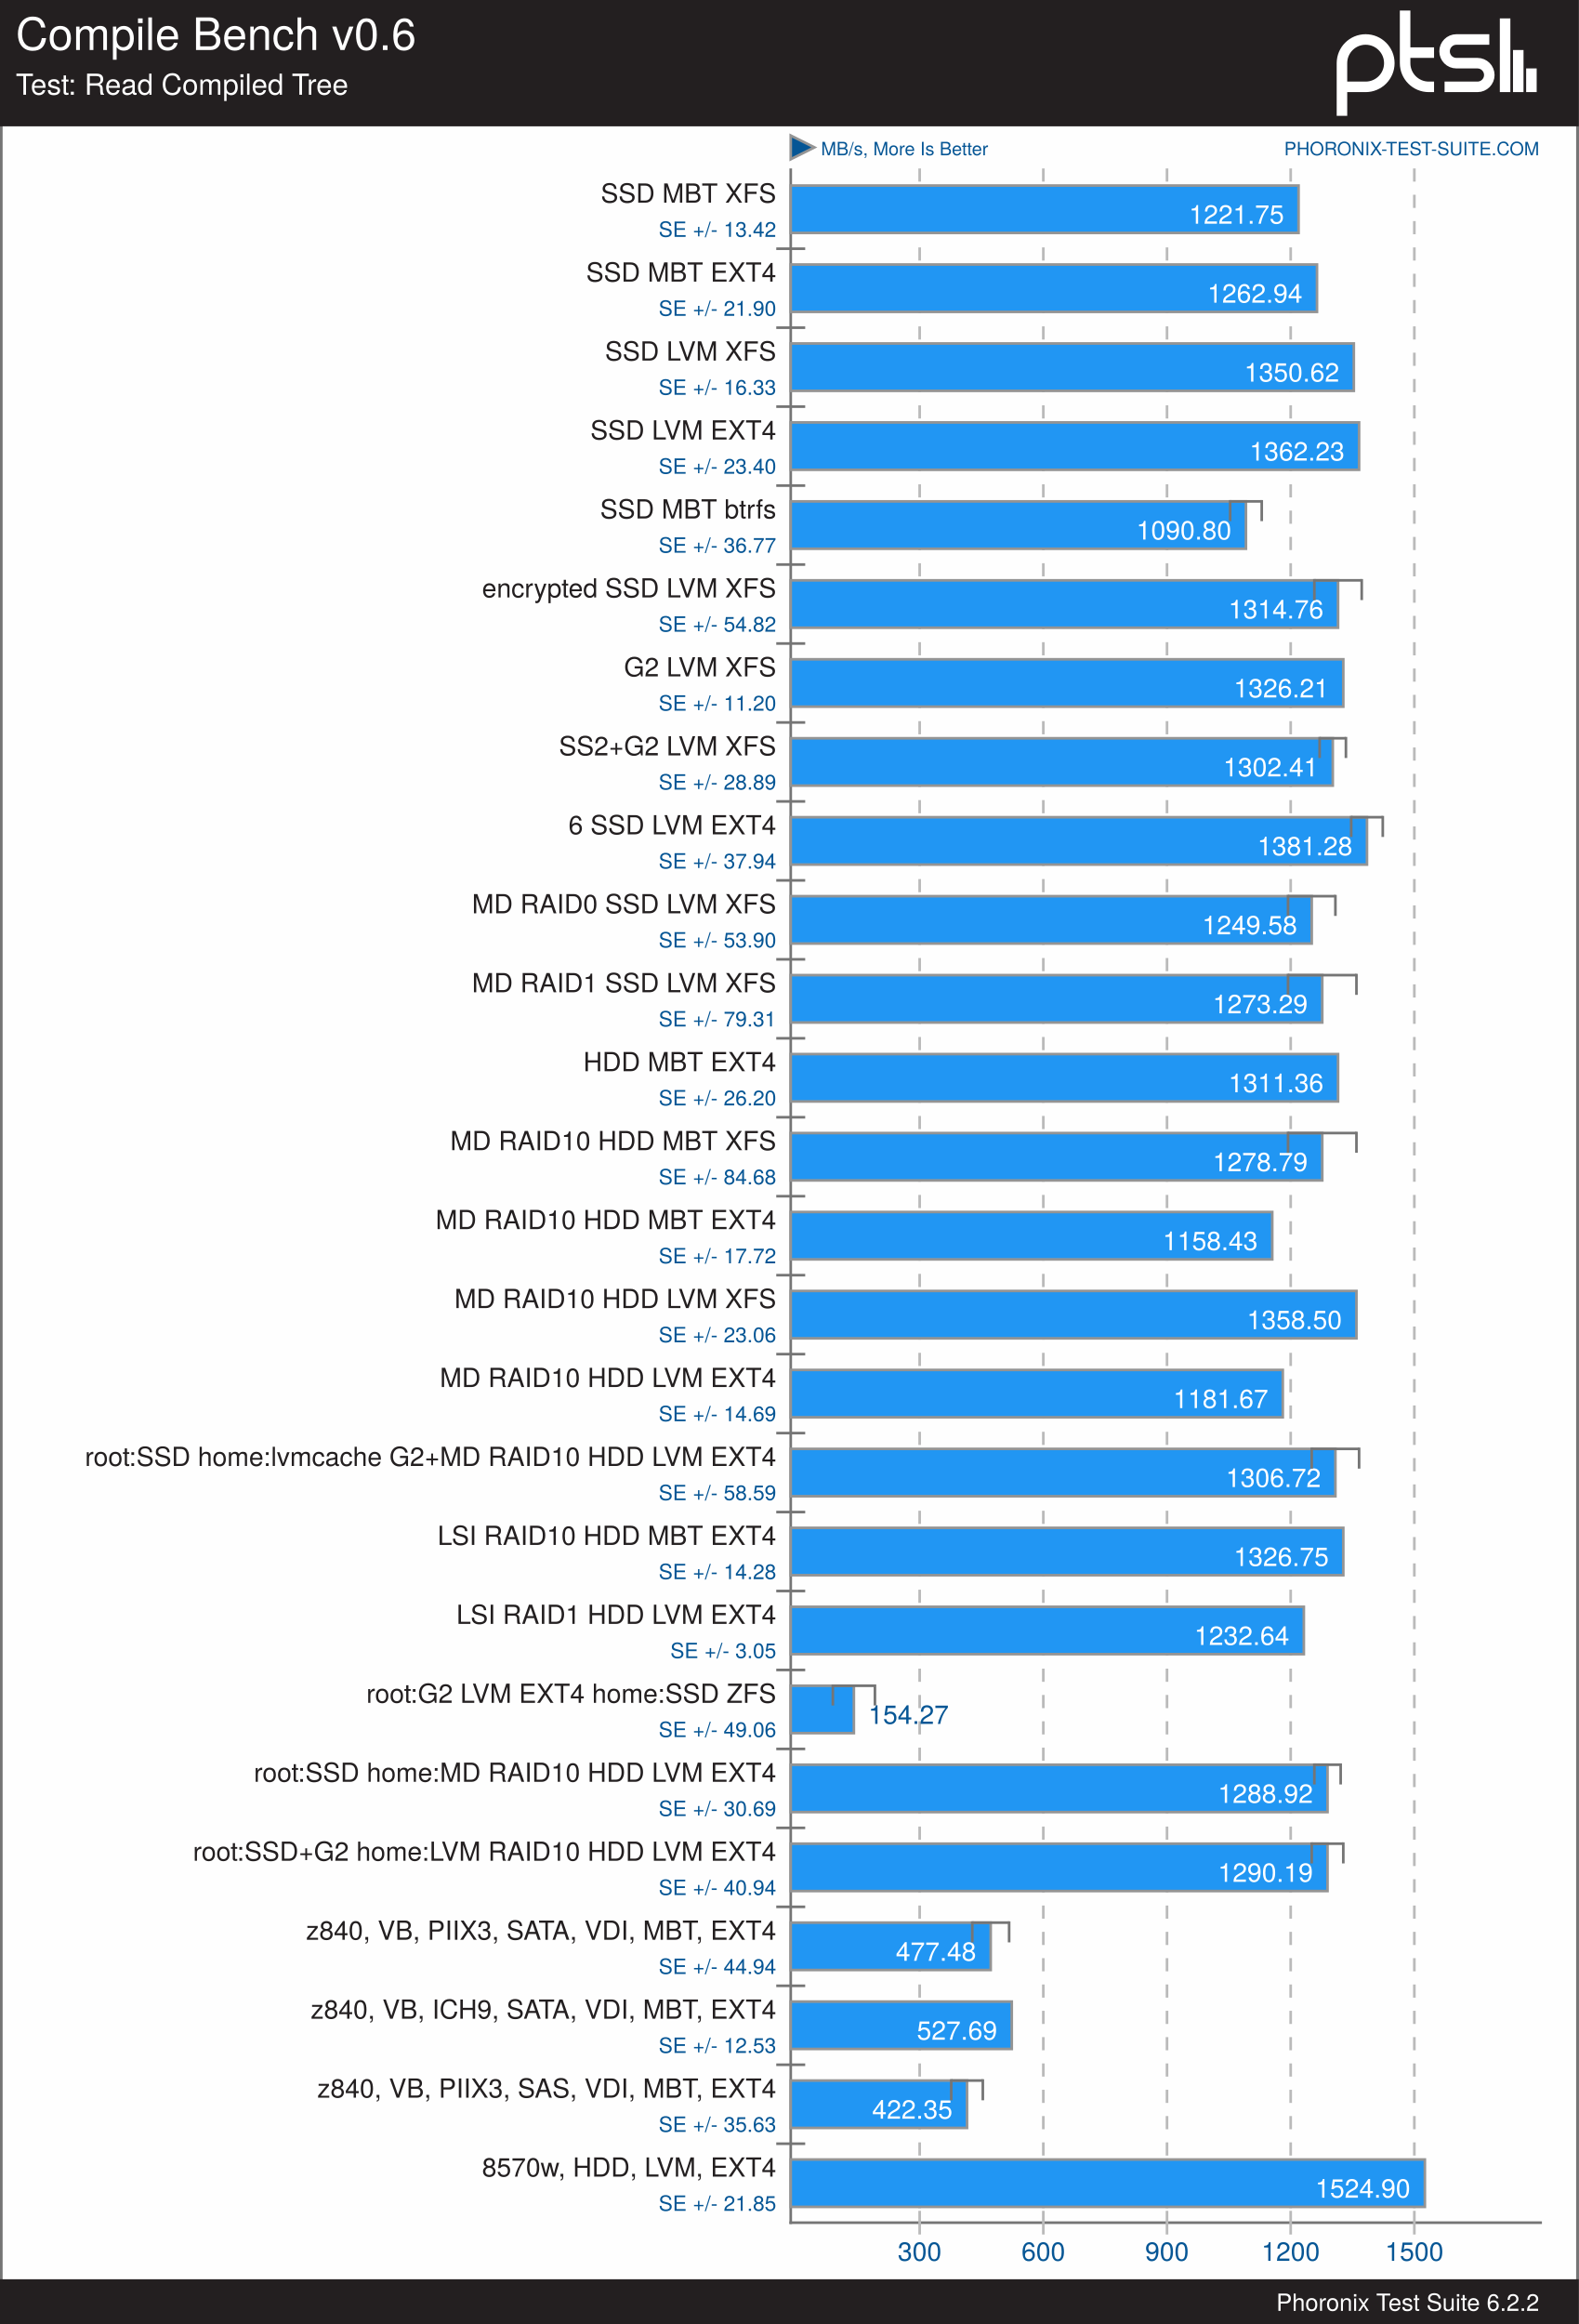
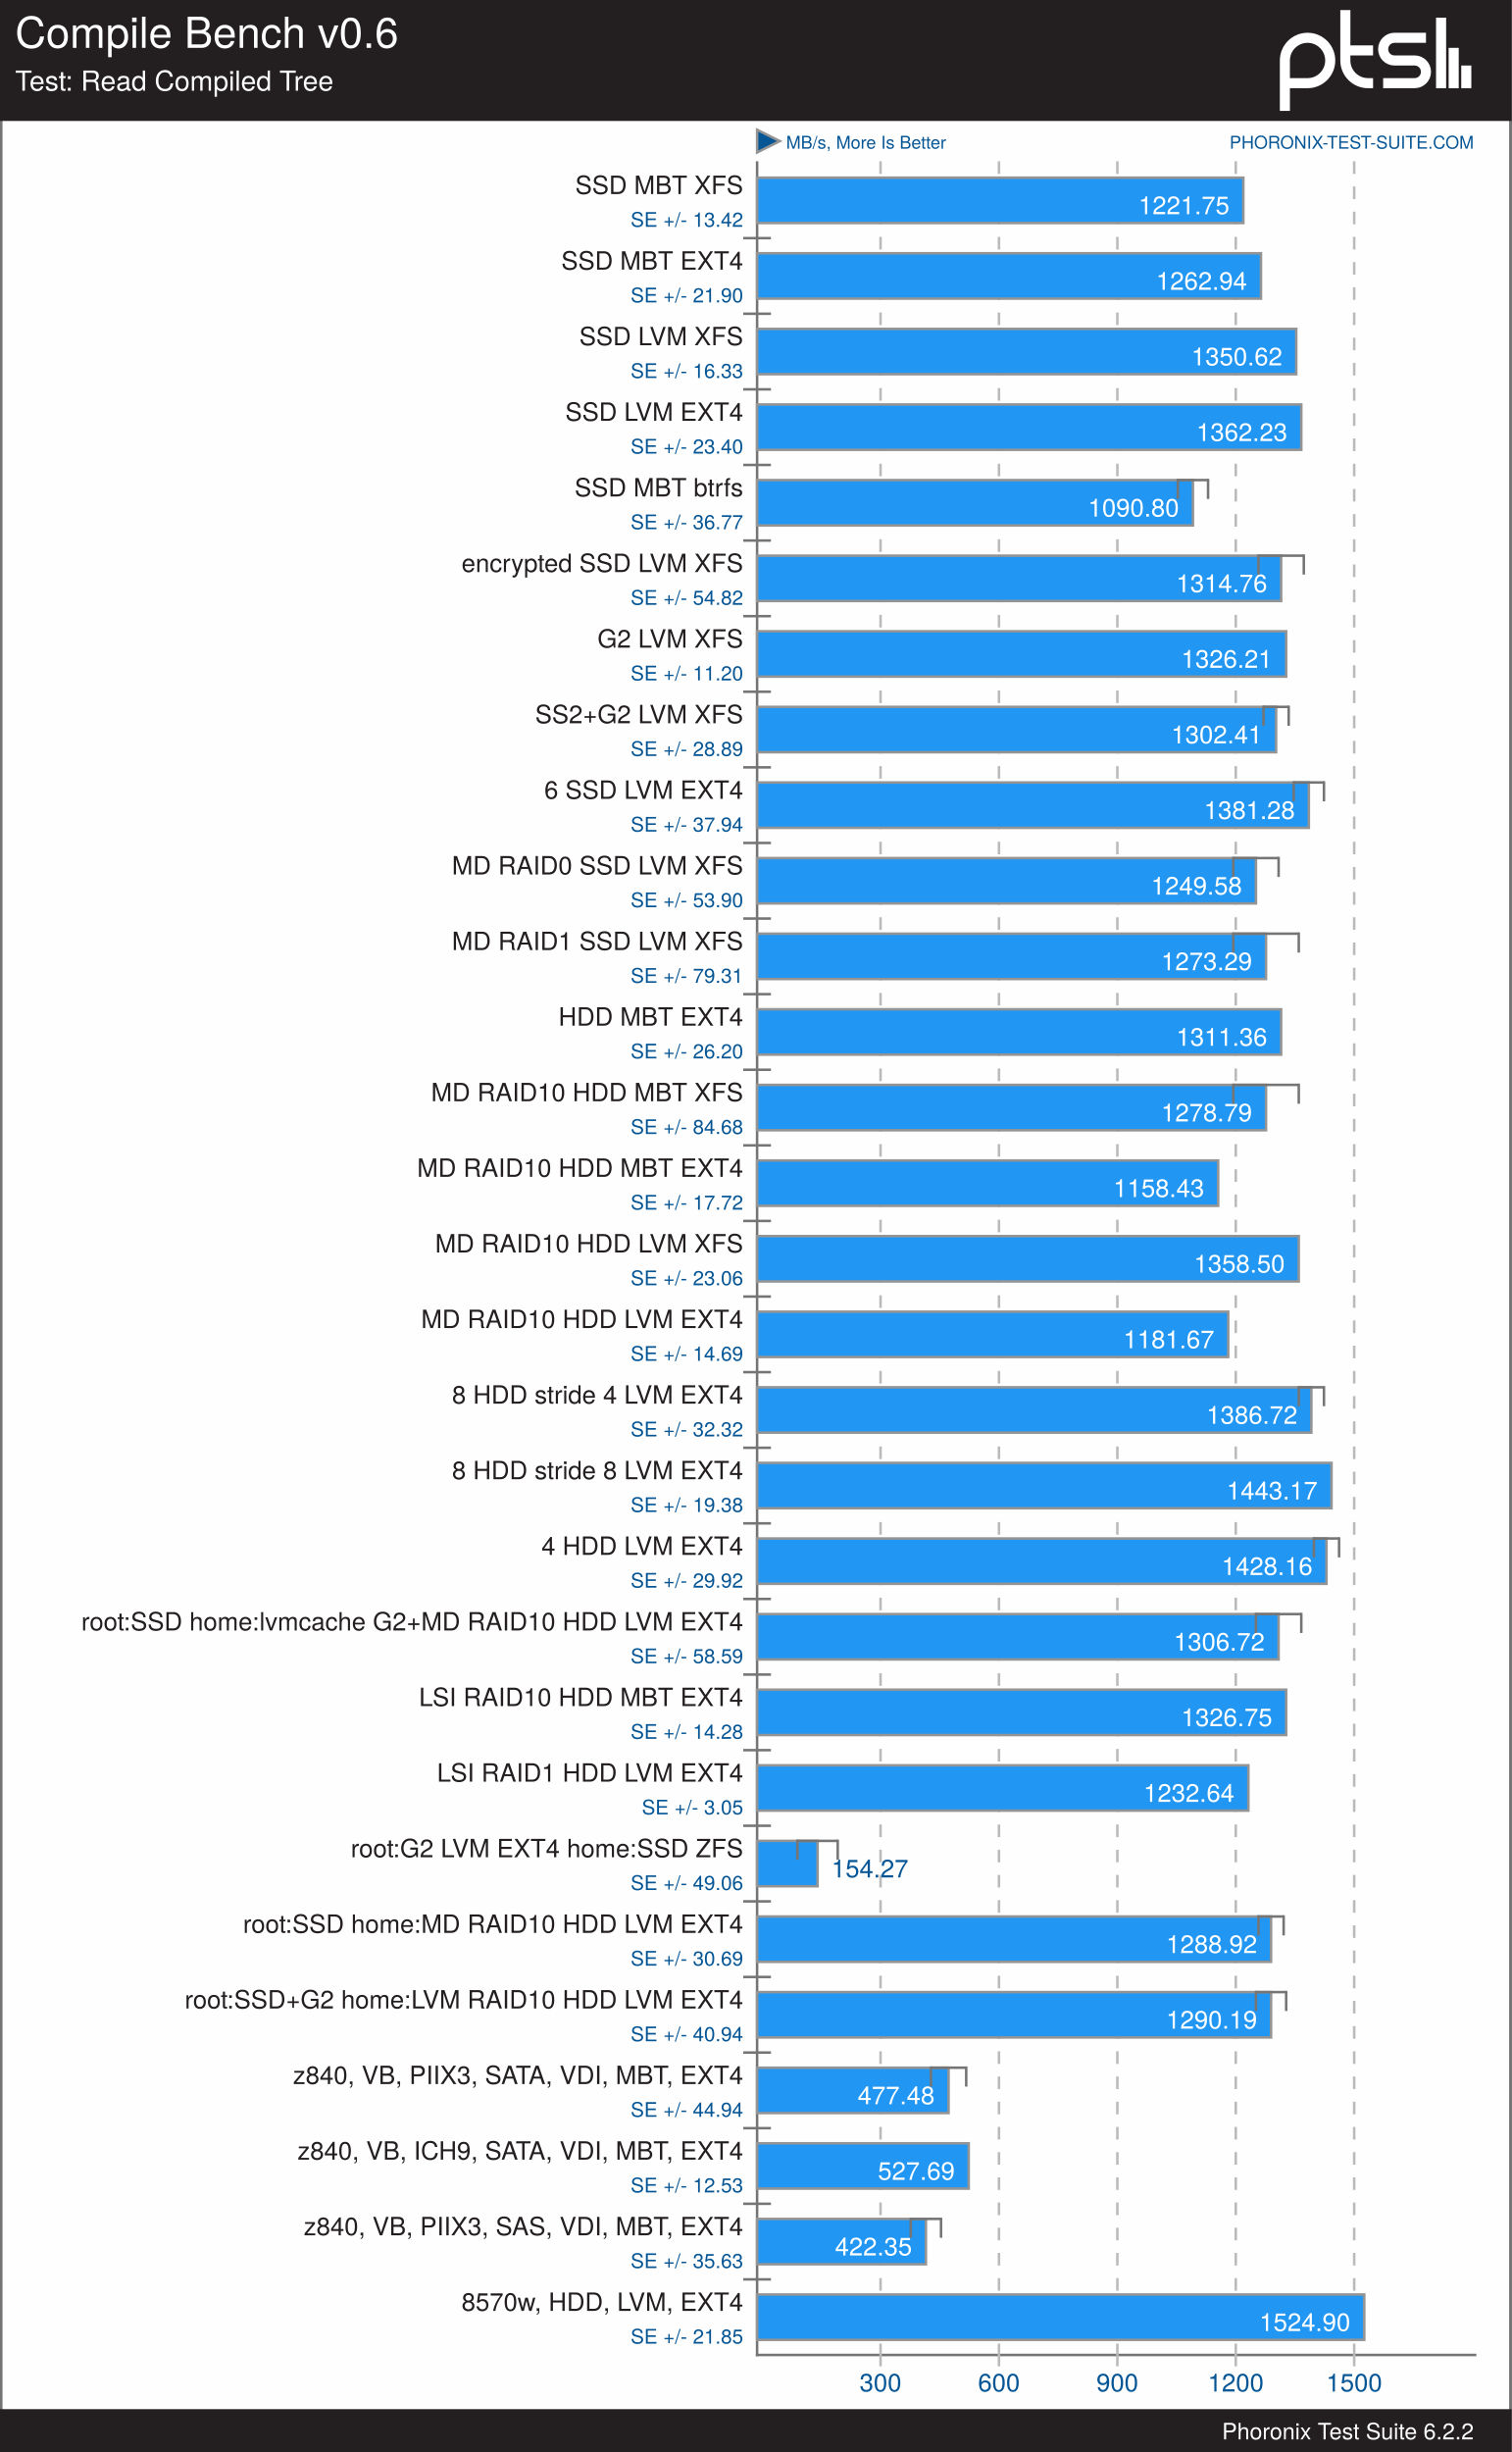
- <svg xmlns="http://www.w3.org/2000/svg" xmlns:xlink="http://www.w3.org/1999/xlink" version="1.1" font-family="sans-serif, droid-sans, helvetica, verdana, tahoma" viewbox="0 0 600 883" width="600" height="883" preserveAspectRatio="xMinYMin meet">
-   <rect x="0" y="0" width="600" height="883" fill="#FEFEFE" stroke="#757575" stroke-width="2" />
+ <svg xmlns="http://www.w3.org/2000/svg" xmlns:xlink="http://www.w3.org/1999/xlink" version="1.1" font-family="sans-serif, droid-sans, helvetica, verdana, tahoma" viewbox="0 0 600 973" width="600" height="973" preserveAspectRatio="xMinYMin meet">
+   <rect x="0" y="0" width="600" height="973" fill="#FEFEFE" stroke="#757575" stroke-width="2" />
  <g stroke="#757575" stroke-width="1">
-     <line x1="300.51" y1="64" x2="300.51" y2="845" />
-     <line x1="300.01" y1="844.5" x2="586" y2="844.5" />
+     <line x1="300.51" y1="64" x2="300.51" y2="935" />
+     <line x1="300.01" y1="934.5" x2="586" y2="934.5" />
  </g>
  <a xlink:href="http://www.phoronix-test-suite.com/" xlink:show="new">
    <text x="585" y="59" font-size="7" fill="#065695" text-anchor="end" xlink:show="new">PHORONIX-TEST-SUITE.COM</text>
  </a>
  <polygon points="309.51,56 300.51,60.5 300.51,51.5" fill="#065695" stroke="#949494" stroke-width="1" />
  <text x="312.01" y="59" font-size="7" fill="#065695" text-anchor="start">MB/s, More Is Better</text>
  <rect x="0" y="0" width="600" height="48" fill="#231f20" />
  <a xlink:href="http://openbenchmarking.org/test/pts/compilebench-1.0.1" xlink:show="new">
    <text x="6" y="19" font-size="17" fill="#FEFEFE" text-anchor="start" xlink:show="new">Compile Bench v0.6</text>
  </a>
  <text x="6" y="36" font-size="11" fill="#FEFEFE" text-anchor="start">Test: Read Compiled Tree</text>
  <path d="m74 22v9m-5-16v16m-5-28v28m-23-2h12.5c2.485 0 4.5-2.015 4.5-4.5s-2.015-4.5-4.5-4.5h-8c-2.485 0-4.5-2.015-4.5-4.5s2.015-4.5 4.5-4.5h12.5m-21 5h-11m11 13h-2c-4.971 0-9-4.029-9-9v-20m-24 40v-20c0-4.971 4.029-9 9-9 4.971 0 9 4.029 9 9s-4.029 9-9 9h-9" stroke="#ffffff" stroke-width="4" fill="none" transform="translate(508,4)" />
-   <line x1="300.51" y1="94" x2="300.51" y2="831" stroke="#757575" stroke-width="11" stroke-dasharray="1,29" />
+   <line x1="300.51" y1="94" x2="300.51" y2="921" stroke="#757575" stroke-width="11" stroke-dasharray="1,29" />
  <g font-size="10" fill="#231f20">
    <text x="295.01" y="77" text-anchor="end">SSD MBT XFS</text>
    <text x="295.01" y="107" text-anchor="end">SSD MBT EXT4</text>
    <text x="295.01" y="137" text-anchor="end">SSD LVM XFS</text>
    <text x="295.01" y="167" text-anchor="end">SSD LVM EXT4</text>
    <text x="295.01" y="197" text-anchor="end">SSD MBT btrfs</text>
    <text x="295.01" y="227" text-anchor="end">encrypted SSD LVM XFS</text>
    <text x="295.01" y="257" text-anchor="end">G2 LVM XFS</text>
    <text x="295.01" y="287" text-anchor="end">SS2+G2 LVM XFS</text>
    <text x="295.01" y="317" text-anchor="end">6 SSD LVM EXT4</text>
    <text x="295.01" y="347" text-anchor="end">MD RAID0 SSD LVM XFS</text>
    <text x="295.01" y="377" text-anchor="end">MD RAID1 SSD LVM XFS</text>
    <text x="295.01" y="407" text-anchor="end">HDD MBT EXT4</text>
    <text x="295.01" y="437" text-anchor="end">MD RAID10 HDD MBT XFS</text>
    <text x="295.01" y="467" text-anchor="end">MD RAID10 HDD MBT EXT4</text>
    <text x="295.01" y="497" text-anchor="end">MD RAID10 HDD LVM XFS</text>
    <text x="295.01" y="527" text-anchor="end">MD RAID10 HDD LVM EXT4</text>
-     <text x="295.01" y="557" text-anchor="end">root:SSD home:lvmcache G2+MD RAID10 HDD LVM EXT4</text>
-     <text x="295.01" y="587" text-anchor="end">LSI RAID10 HDD MBT EXT4</text>
-     <text x="295.01" y="617" text-anchor="end">LSI RAID1 HDD LVM EXT4</text>
-     <text x="295.01" y="647" text-anchor="end">root:G2 LVM EXT4 home:SSD ZFS</text>
-     <text x="295.01" y="677" text-anchor="end">root:SSD home:MD RAID10 HDD LVM EXT4</text>
-     <text x="295.01" y="707" text-anchor="end">root:SSD+G2 home:LVM RAID10 HDD LVM EXT4</text>
-     <text x="295.01" y="737" text-anchor="end">z840, VB, PIIX3, SATA, VDI, MBT, EXT4</text>
-     <text x="295.01" y="767" text-anchor="end">z840, VB, ICH9, SATA, VDI, MBT, EXT4</text>
-     <text x="295.01" y="797" text-anchor="end">z840, VB, PIIX3, SAS, VDI, MBT, EXT4</text>
-     <text x="295.01" y="827" text-anchor="end">8570w, HDD, LVM, EXT4</text>
+     <text x="295.01" y="557" text-anchor="end">8 HDD stride 4 LVM EXT4</text>
+     <text x="295.01" y="587" text-anchor="end">8 HDD stride 8 LVM EXT4</text>
+     <text x="295.01" y="617" text-anchor="end">4 HDD LVM EXT4</text>
+     <text x="295.01" y="647" text-anchor="end">root:SSD home:lvmcache G2+MD RAID10 HDD LVM EXT4</text>
+     <text x="295.01" y="677" text-anchor="end">LSI RAID10 HDD MBT EXT4</text>
+     <text x="295.01" y="707" text-anchor="end">LSI RAID1 HDD LVM EXT4</text>
+     <text x="295.01" y="737" text-anchor="end">root:G2 LVM EXT4 home:SSD ZFS</text>
+     <text x="295.01" y="767" text-anchor="end">root:SSD home:MD RAID10 HDD LVM EXT4</text>
+     <text x="295.01" y="797" text-anchor="end">root:SSD+G2 home:LVM RAID10 HDD LVM EXT4</text>
+     <text x="295.01" y="827" text-anchor="end">z840, VB, PIIX3, SATA, VDI, MBT, EXT4</text>
+     <text x="295.01" y="857" text-anchor="end">z840, VB, ICH9, SATA, VDI, MBT, EXT4</text>
+     <text x="295.01" y="887" text-anchor="end">z840, VB, PIIX3, SAS, VDI, MBT, EXT4</text>
+     <text x="295.01" y="917" text-anchor="end">8570w, HDD, LVM, EXT4</text>
  </g>
  <g font-size="10" fill="#065695" text-anchor="middle">
-     <text x="349.51" y="859">300</text>
-     <text x="396.51" y="859">600</text>
-     <text x="443.51" y="859">900</text>
-     <text x="490.51" y="859">1200</text>
-     <text x="537.51" y="859">1500</text>
+     <text x="349.51" y="949">300</text>
+     <text x="396.51" y="949">600</text>
+     <text x="443.51" y="949">900</text>
+     <text x="490.51" y="949">1200</text>
+     <text x="537.51" y="949">1500</text>
  </g>
  <g stroke="#BABABA" stroke-width="1">
-     <line x1="349.51" y1="64" x2="349.51" y2="839" stroke-dasharray="5,5" />
-     <line x1="349.51" y1="840" x2="349.51" y2="849" />
-     <line x1="396.51" y1="64" x2="396.51" y2="839" stroke-dasharray="5,5" />
-     <line x1="396.51" y1="840" x2="396.51" y2="849" />
-     <line x1="443.51" y1="64" x2="443.51" y2="839" stroke-dasharray="5,5" />
-     <line x1="443.51" y1="840" x2="443.51" y2="849" />
-     <line x1="490.51" y1="64" x2="490.51" y2="839" stroke-dasharray="5,5" />
-     <line x1="490.51" y1="840" x2="490.51" y2="849" />
-     <line x1="537.51" y1="64" x2="537.51" y2="839" stroke-dasharray="5,5" />
-     <line x1="537.51" y1="840" x2="537.51" y2="849" />
+     <line x1="349.51" y1="64" x2="349.51" y2="929" stroke-dasharray="5,5" />
+     <line x1="349.51" y1="930" x2="349.51" y2="939" />
+     <line x1="396.51" y1="64" x2="396.51" y2="929" stroke-dasharray="5,5" />
+     <line x1="396.51" y1="930" x2="396.51" y2="939" />
+     <line x1="443.51" y1="64" x2="443.51" y2="929" stroke-dasharray="5,5" />
+     <line x1="443.51" y1="930" x2="443.51" y2="939" />
+     <line x1="490.51" y1="64" x2="490.51" y2="929" stroke-dasharray="5,5" />
+     <line x1="490.51" y1="930" x2="490.51" y2="939" />
+     <line x1="537.51" y1="64" x2="537.51" y2="929" stroke-dasharray="5,5" />
+     <line x1="537.51" y1="930" x2="537.51" y2="939" />
  </g>
  <g stroke="#949494" stroke-width="1">
    <rect x="300.51" y="70.5" height="18" width="193" fill="#2196f3" xlink:title="SSD MBT XFS: 1221.75" />
    <rect x="300.51" y="100.5" height="18" width="200" fill="#2196f3" xlink:title="SSD MBT EXT4: 1262.94" />
    <rect x="300.51" y="130.5" height="18" width="214" fill="#2196f3" xlink:title="SSD LVM XFS: 1350.62" />
    <rect x="300.51" y="160.5" height="18" width="216" fill="#2196f3" xlink:title="SSD LVM EXT4: 1362.23" />
    <rect x="300.51" y="190.5" height="18" width="173" fill="#2196f3" xlink:title="SSD MBT btrfs: 1090.80" />
    <rect x="300.51" y="220.5" height="18" width="208" fill="#2196f3" xlink:title="encrypted SSD LVM XFS: 1314.76" />
    <rect x="300.51" y="250.5" height="18" width="210" fill="#2196f3" xlink:title="G2 LVM XFS: 1326.21" />
    <rect x="300.51" y="280.5" height="18" width="206" fill="#2196f3" xlink:title="SS2+G2 LVM XFS: 1302.41" />
    <rect x="300.51" y="310.5" height="18" width="219" fill="#2196f3" xlink:title="6 SSD LVM EXT4: 1381.28" />
    <rect x="300.51" y="340.5" height="18" width="198" fill="#2196f3" xlink:title="MD RAID0 SSD LVM XFS: 1249.58" />
    <rect x="300.51" y="370.5" height="18" width="202" fill="#2196f3" xlink:title="MD RAID1 SSD LVM XFS: 1273.29" />
    <rect x="300.51" y="400.5" height="18" width="208" fill="#2196f3" xlink:title="HDD MBT EXT4: 1311.36" />
    <rect x="300.51" y="430.5" height="18" width="202" fill="#2196f3" xlink:title="MD RAID10 HDD MBT XFS: 1278.79" />
    <rect x="300.51" y="460.5" height="18" width="183" fill="#2196f3" xlink:title="MD RAID10 HDD MBT EXT4: 1158.43" />
    <rect x="300.51" y="490.5" height="18" width="215" fill="#2196f3" xlink:title="MD RAID10 HDD LVM XFS: 1358.50" />
    <rect x="300.51" y="520.5" height="18" width="187" fill="#2196f3" xlink:title="MD RAID10 HDD LVM EXT4: 1181.67" />
-     <rect x="300.51" y="550.5" height="18" width="207" fill="#2196f3" xlink:title="root:SSD home:lvmcache G2+MD RAID10 HDD LVM EXT4: 1306.72" />
-     <rect x="300.51" y="580.5" height="18" width="210" fill="#2196f3" xlink:title="LSI RAID10 HDD MBT EXT4: 1326.75" />
-     <rect x="300.51" y="610.5" height="18" width="195" fill="#2196f3" xlink:title="LSI RAID1 HDD LVM EXT4: 1232.64" />
-     <rect x="300.51" y="640.5" height="18" width="24" fill="#2196f3" xlink:title="root:G2 LVM EXT4 home:SSD ZFS: 154.27" />
-     <rect x="300.51" y="670.5" height="18" width="204" fill="#2196f3" xlink:title="root:SSD home:MD RAID10 HDD LVM EXT4: 1288.92" />
-     <rect x="300.51" y="700.5" height="18" width="204" fill="#2196f3" xlink:title="root:SSD+G2 home:LVM RAID10 HDD LVM EXT4: 1290.19" />
-     <rect x="300.51" y="730.5" height="18" width="76" fill="#2196f3" xlink:title="z840, VB, PIIX3, SATA, VDI, MBT, EXT4: 477.48" />
-     <rect x="300.51" y="760.5" height="18" width="84" fill="#2196f3" xlink:title="z840, VB, ICH9, SATA, VDI, MBT, EXT4: 527.69" />
-     <rect x="300.51" y="790.5" height="18" width="67" fill="#2196f3" xlink:title="z840, VB, PIIX3, SAS, VDI, MBT, EXT4: 422.35" />
-     <rect x="300.51" y="820.5" height="18" width="241" fill="#2196f3" xlink:title="8570w, HDD, LVM, EXT4: 1524.90" />
+     <rect x="300.51" y="550.5" height="18" width="220" fill="#2196f3" xlink:title="8 HDD stride 4 LVM EXT4: 1386.72" />
+     <rect x="300.51" y="580.5" height="18" width="228" fill="#2196f3" xlink:title="8 HDD stride 8 LVM EXT4: 1443.17" />
+     <rect x="300.51" y="610.5" height="18" width="226" fill="#2196f3" xlink:title="4 HDD LVM EXT4: 1428.16" />
+     <rect x="300.51" y="640.5" height="18" width="207" fill="#2196f3" xlink:title="root:SSD home:lvmcache G2+MD RAID10 HDD LVM EXT4: 1306.72" />
+     <rect x="300.51" y="670.5" height="18" width="210" fill="#2196f3" xlink:title="LSI RAID10 HDD MBT EXT4: 1326.75" />
+     <rect x="300.51" y="700.5" height="18" width="195" fill="#2196f3" xlink:title="LSI RAID1 HDD LVM EXT4: 1232.64" />
+     <rect x="300.51" y="730.5" height="18" width="24" fill="#2196f3" xlink:title="root:G2 LVM EXT4 home:SSD ZFS: 154.27" />
+     <rect x="300.51" y="760.5" height="18" width="204" fill="#2196f3" xlink:title="root:SSD home:MD RAID10 HDD LVM EXT4: 1288.92" />
+     <rect x="300.51" y="790.5" height="18" width="204" fill="#2196f3" xlink:title="root:SSD+G2 home:LVM RAID10 HDD LVM EXT4: 1290.19" />
+     <rect x="300.51" y="820.5" height="18" width="76" fill="#2196f3" xlink:title="z840, VB, PIIX3, SATA, VDI, MBT, EXT4: 477.48" />
+     <rect x="300.51" y="850.5" height="18" width="84" fill="#2196f3" xlink:title="z840, VB, ICH9, SATA, VDI, MBT, EXT4: 527.69" />
+     <rect x="300.51" y="880.5" height="18" width="67" fill="#2196f3" xlink:title="z840, VB, PIIX3, SAS, VDI, MBT, EXT4: 422.35" />
+     <rect x="300.51" y="910.5" height="18" width="241" fill="#2196f3" xlink:title="8570w, HDD, LVM, EXT4: 1524.90" />
  </g>
  <g font-size="8" fill="#065695" text-anchor="end">
    <text y="90" x="295.01">SE +/- 13.42</text>
    <text y="120" x="295.01">SE +/- 21.90</text>
    <text y="150" x="295.01">SE +/- 16.33</text>
    <text y="180" x="295.01">SE +/- 23.40</text>
    <text y="210" x="295.01">SE +/- 36.77</text>
    <text y="240" x="295.01">SE +/- 54.82</text>
    <text y="270" x="295.01">SE +/- 11.20</text>
    <text y="300" x="295.01">SE +/- 28.89</text>
    <text y="330" x="295.01">SE +/- 37.94</text>
    <text y="360" x="295.01">SE +/- 53.90</text>
    <text y="390" x="295.01">SE +/- 79.31</text>
    <text y="420" x="295.01">SE +/- 26.20</text>
    <text y="450" x="295.01">SE +/- 84.68</text>
    <text y="480" x="295.01">SE +/- 17.72</text>
    <text y="510" x="295.01">SE +/- 23.06</text>
    <text y="540" x="295.01">SE +/- 14.69</text>
-     <text y="570" x="295.01">SE +/- 58.59</text>
-     <text y="600" x="295.01">SE +/- 14.28</text>
-     <text y="630" x="295.01">SE +/- 3.05</text>
-     <text y="660" x="295.01">SE +/- 49.06</text>
-     <text y="690" x="295.01">SE +/- 30.69</text>
-     <text y="720" x="295.01">SE +/- 40.94</text>
-     <text y="750" x="295.01">SE +/- 44.94</text>
-     <text y="780" x="295.01">SE +/- 12.53</text>
-     <text y="810" x="295.01">SE +/- 35.63</text>
-     <text y="840" x="295.01">SE +/- 21.85</text>
+     <text y="570" x="295.01">SE +/- 32.32</text>
+     <text y="600" x="295.01">SE +/- 19.38</text>
+     <text y="630" x="295.01">SE +/- 29.92</text>
+     <text y="660" x="295.01">SE +/- 58.59</text>
+     <text y="690" x="295.01">SE +/- 14.28</text>
+     <text y="720" x="295.01">SE +/- 3.05</text>
+     <text y="750" x="295.01">SE +/- 49.06</text>
+     <text y="780" x="295.01">SE +/- 30.69</text>
+     <text y="810" x="295.01">SE +/- 40.94</text>
+     <text y="840" x="295.01">SE +/- 44.94</text>
+     <text y="870" x="295.01">SE +/- 12.53</text>
+     <text y="900" x="295.01">SE +/- 35.63</text>
+     <text y="930" x="295.01">SE +/- 21.85</text>
  </g>
  <g font-size="10" fill="#FFFFFF">
    <text x="488.01" y="85" text-anchor="end">1221.75</text>
    <text x="495.01" y="115" text-anchor="end">1262.94</text>
    <text x="509.01" y="145" text-anchor="end">1350.62</text>
    <text x="511.01" y="175" text-anchor="end">1362.23</text>
    <text x="468.01" y="205" text-anchor="end">1090.80</text>
    <text x="503.01" y="235" text-anchor="end">1314.76</text>
    <text x="505.01" y="265" text-anchor="end">1326.21</text>
    <text x="501.01" y="295" text-anchor="end">1302.41</text>
    <text x="514.01" y="325" text-anchor="end">1381.28</text>
    <text x="493.01" y="355" text-anchor="end">1249.58</text>
    <text x="497.01" y="385" text-anchor="end">1273.29</text>
    <text x="503.01" y="415" text-anchor="end">1311.36</text>
    <text x="497.01" y="445" text-anchor="end">1278.79</text>
    <text x="478.01" y="475" text-anchor="end">1158.43</text>
    <text x="510.01" y="505" text-anchor="end">1358.50</text>
    <text x="482.01" y="535" text-anchor="end">1181.67</text>
-     <text x="502.01" y="565" text-anchor="end">1306.72</text>
-     <text x="505.01" y="595" text-anchor="end">1326.75</text>
-     <text x="490.01" y="625" text-anchor="end">1232.64</text>
-     <text x="330.01" y="655" fill="#065695" text-anchor="start">154.27</text>
-     <text x="499.01" y="685" text-anchor="end">1288.92</text>
-     <text x="499.01" y="715" text-anchor="end">1290.19</text>
-     <text x="371.01" y="745" text-anchor="end">477.48</text>
-     <text x="379.01" y="775" text-anchor="end">527.69</text>
-     <text x="362.01" y="805" text-anchor="end">422.35</text>
-     <text x="536.01" y="835" text-anchor="end">1524.90</text>
+     <text x="515.01" y="565" text-anchor="end">1386.72</text>
+     <text x="523.01" y="595" text-anchor="end">1443.17</text>
+     <text x="521.01" y="625" text-anchor="end">1428.16</text>
+     <text x="502.01" y="655" text-anchor="end">1306.72</text>
+     <text x="505.01" y="685" text-anchor="end">1326.75</text>
+     <text x="490.01" y="715" text-anchor="end">1232.64</text>
+     <text x="330.01" y="745" fill="#065695" text-anchor="start">154.27</text>
+     <text x="499.01" y="775" text-anchor="end">1288.92</text>
+     <text x="499.01" y="805" text-anchor="end">1290.19</text>
+     <text x="371.01" y="835" text-anchor="end">477.48</text>
+     <text x="379.01" y="865" text-anchor="end">527.69</text>
+     <text x="362.01" y="895" text-anchor="end">422.35</text>
+     <text x="536.01" y="925" text-anchor="end">1524.90</text>
  </g>
  <line x1="467.51" y1="190" x2="467.51" y2="198" stroke="#757575" stroke-width="1" />
  <line x1="479.51" y1="190" x2="479.51" y2="198" stroke="#757575" stroke-width="1" />
  <line x1="467.51" y1="190.5" x2="479.51" y2="190.5" stroke="#757575" stroke-width="1" />
  <line x1="499.51" y1="220" x2="499.51" y2="228" stroke="#757575" stroke-width="1" />
  <line x1="517.51" y1="220" x2="517.51" y2="228" stroke="#757575" stroke-width="1" />
  <line x1="499.51" y1="220.5" x2="517.51" y2="220.5" stroke="#757575" stroke-width="1" />
  <line x1="501.51" y1="280" x2="501.51" y2="288" stroke="#757575" stroke-width="1" />
  <line x1="511.51" y1="280" x2="511.51" y2="288" stroke="#757575" stroke-width="1" />
  <line x1="501.51" y1="280.5" x2="511.51" y2="280.5" stroke="#757575" stroke-width="1" />
  <line x1="513.51" y1="310" x2="513.51" y2="318" stroke="#757575" stroke-width="1" />
  <line x1="525.51" y1="310" x2="525.51" y2="318" stroke="#757575" stroke-width="1" />
  <line x1="513.51" y1="310.5" x2="525.51" y2="310.5" stroke="#757575" stroke-width="1" />
  <line x1="489.51" y1="340" x2="489.51" y2="348" stroke="#757575" stroke-width="1" />
  <line x1="507.51" y1="340" x2="507.51" y2="348" stroke="#757575" stroke-width="1" />
  <line x1="489.51" y1="340.5" x2="507.51" y2="340.5" stroke="#757575" stroke-width="1" />
  <line x1="489.51" y1="370" x2="489.51" y2="378" stroke="#757575" stroke-width="1" />
  <line x1="515.51" y1="370" x2="515.51" y2="378" stroke="#757575" stroke-width="1" />
  <line x1="489.51" y1="370.5" x2="515.51" y2="370.5" stroke="#757575" stroke-width="1" />
  <line x1="489.51" y1="430" x2="489.51" y2="438" stroke="#757575" stroke-width="1" />
  <line x1="515.51" y1="430" x2="515.51" y2="438" stroke="#757575" stroke-width="1" />
  <line x1="489.51" y1="430.5" x2="515.51" y2="430.5" stroke="#757575" stroke-width="1" />
-   <line x1="498.51" y1="550" x2="498.51" y2="558" stroke="#757575" stroke-width="1" />
-   <line x1="516.51" y1="550" x2="516.51" y2="558" stroke="#757575" stroke-width="1" />
-   <line x1="498.51" y1="550.5" x2="516.51" y2="550.5" stroke="#757575" stroke-width="1" />
-   <line x1="316.51" y1="640" x2="316.51" y2="648" stroke="#757575" stroke-width="1" />
-   <line x1="332.51" y1="640" x2="332.51" y2="648" stroke="#757575" stroke-width="1" />
-   <line x1="316.51" y1="640.5" x2="332.51" y2="640.5" stroke="#757575" stroke-width="1" />
-   <line x1="499.51" y1="670" x2="499.51" y2="678" stroke="#757575" stroke-width="1" />
-   <line x1="509.51" y1="670" x2="509.51" y2="678" stroke="#757575" stroke-width="1" />
-   <line x1="499.51" y1="670.5" x2="509.51" y2="670.5" stroke="#757575" stroke-width="1" />
-   <line x1="498.51" y1="700" x2="498.51" y2="708" stroke="#757575" stroke-width="1" />
-   <line x1="510.51" y1="700" x2="510.51" y2="708" stroke="#757575" stroke-width="1" />
-   <line x1="498.51" y1="700.5" x2="510.51" y2="700.5" stroke="#757575" stroke-width="1" />
-   <line x1="369.51" y1="730" x2="369.51" y2="738" stroke="#757575" stroke-width="1" />
-   <line x1="383.51" y1="730" x2="383.51" y2="738" stroke="#757575" stroke-width="1" />
-   <line x1="369.51" y1="730.5" x2="383.51" y2="730.5" stroke="#757575" stroke-width="1" />
-   <line x1="361.51" y1="790" x2="361.51" y2="798" stroke="#757575" stroke-width="1" />
-   <line x1="373.51" y1="790" x2="373.51" y2="798" stroke="#757575" stroke-width="1" />
-   <line x1="361.51" y1="790.5" x2="373.51" y2="790.5" stroke="#757575" stroke-width="1" />
-   <rect x="0" y="866" width="600" height="17" fill="#231f20" />
+   <line x1="515.51" y1="550" x2="515.51" y2="558" stroke="#757575" stroke-width="1" />
+   <line x1="525.51" y1="550" x2="525.51" y2="558" stroke="#757575" stroke-width="1" />
+   <line x1="515.51" y1="550.5" x2="525.51" y2="550.5" stroke="#757575" stroke-width="1" />
+   <line x1="521.51" y1="610" x2="521.51" y2="618" stroke="#757575" stroke-width="1" />
+   <line x1="531.51" y1="610" x2="531.51" y2="618" stroke="#757575" stroke-width="1" />
+   <line x1="521.51" y1="610.5" x2="531.51" y2="610.5" stroke="#757575" stroke-width="1" />
+   <line x1="498.51" y1="640" x2="498.51" y2="648" stroke="#757575" stroke-width="1" />
+   <line x1="516.51" y1="640" x2="516.51" y2="648" stroke="#757575" stroke-width="1" />
+   <line x1="498.51" y1="640.5" x2="516.51" y2="640.5" stroke="#757575" stroke-width="1" />
+   <line x1="316.51" y1="730" x2="316.51" y2="738" stroke="#757575" stroke-width="1" />
+   <line x1="332.51" y1="730" x2="332.51" y2="738" stroke="#757575" stroke-width="1" />
+   <line x1="316.51" y1="730.5" x2="332.51" y2="730.5" stroke="#757575" stroke-width="1" />
+   <line x1="499.51" y1="760" x2="499.51" y2="768" stroke="#757575" stroke-width="1" />
+   <line x1="509.51" y1="760" x2="509.51" y2="768" stroke="#757575" stroke-width="1" />
+   <line x1="499.51" y1="760.5" x2="509.51" y2="760.5" stroke="#757575" stroke-width="1" />
+   <line x1="498.51" y1="790" x2="498.51" y2="798" stroke="#757575" stroke-width="1" />
+   <line x1="510.51" y1="790" x2="510.51" y2="798" stroke="#757575" stroke-width="1" />
+   <line x1="498.51" y1="790.5" x2="510.51" y2="790.5" stroke="#757575" stroke-width="1" />
+   <line x1="369.51" y1="820" x2="369.51" y2="828" stroke="#757575" stroke-width="1" />
+   <line x1="383.51" y1="820" x2="383.51" y2="828" stroke="#757575" stroke-width="1" />
+   <line x1="369.51" y1="820.5" x2="383.51" y2="820.5" stroke="#757575" stroke-width="1" />
+   <line x1="361.51" y1="880" x2="361.51" y2="888" stroke="#757575" stroke-width="1" />
+   <line x1="373.51" y1="880" x2="373.51" y2="888" stroke="#757575" stroke-width="1" />
+   <line x1="361.51" y1="880.5" x2="373.51" y2="880.5" stroke="#757575" stroke-width="1" />
+   <rect x="0" y="956" width="600" height="17" fill="#231f20" />
  <a xlink:href="http://www.phoronix-test-suite.com/" xlink:show="new">
-     <text x="585" y="878" font-size="9" fill="#FEFEFE" text-anchor="end" xlink:show="new">Phoronix Test Suite 6.2.2</text>
+     <text x="585" y="968" font-size="9" fill="#FEFEFE" text-anchor="end" xlink:show="new">Phoronix Test Suite 6.2.2</text>
  </a>
</svg>
